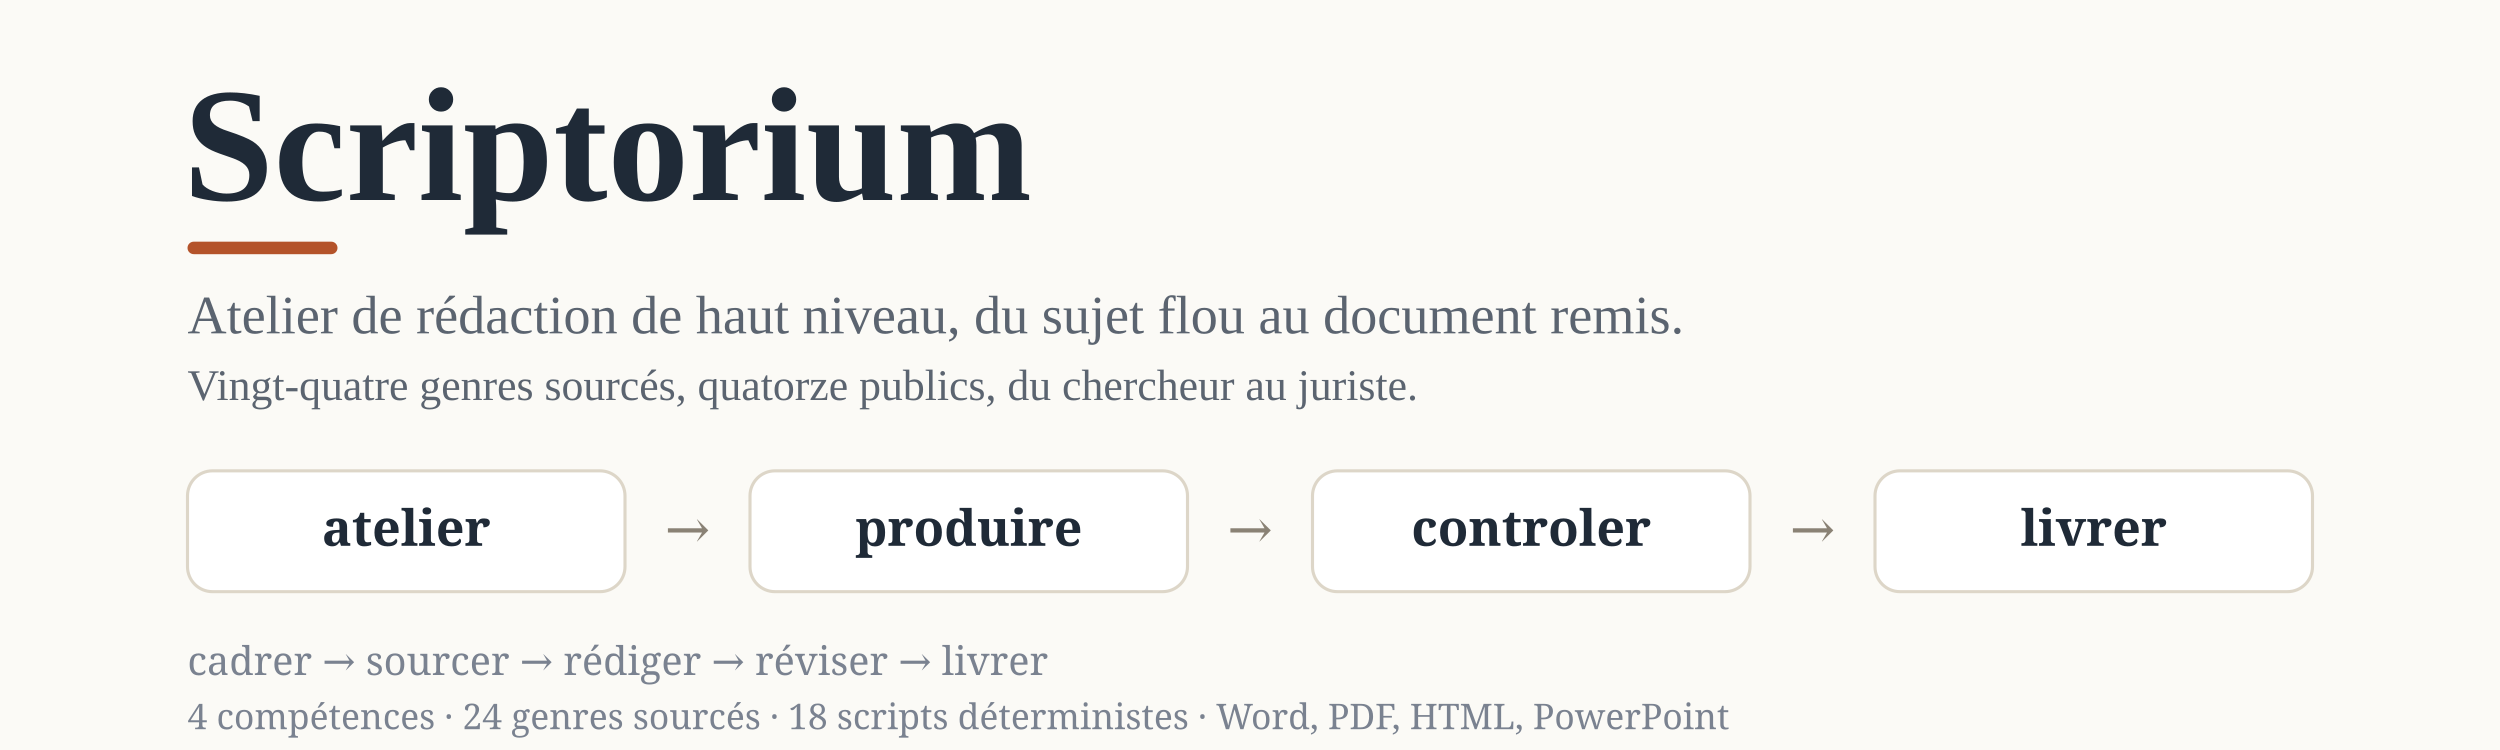
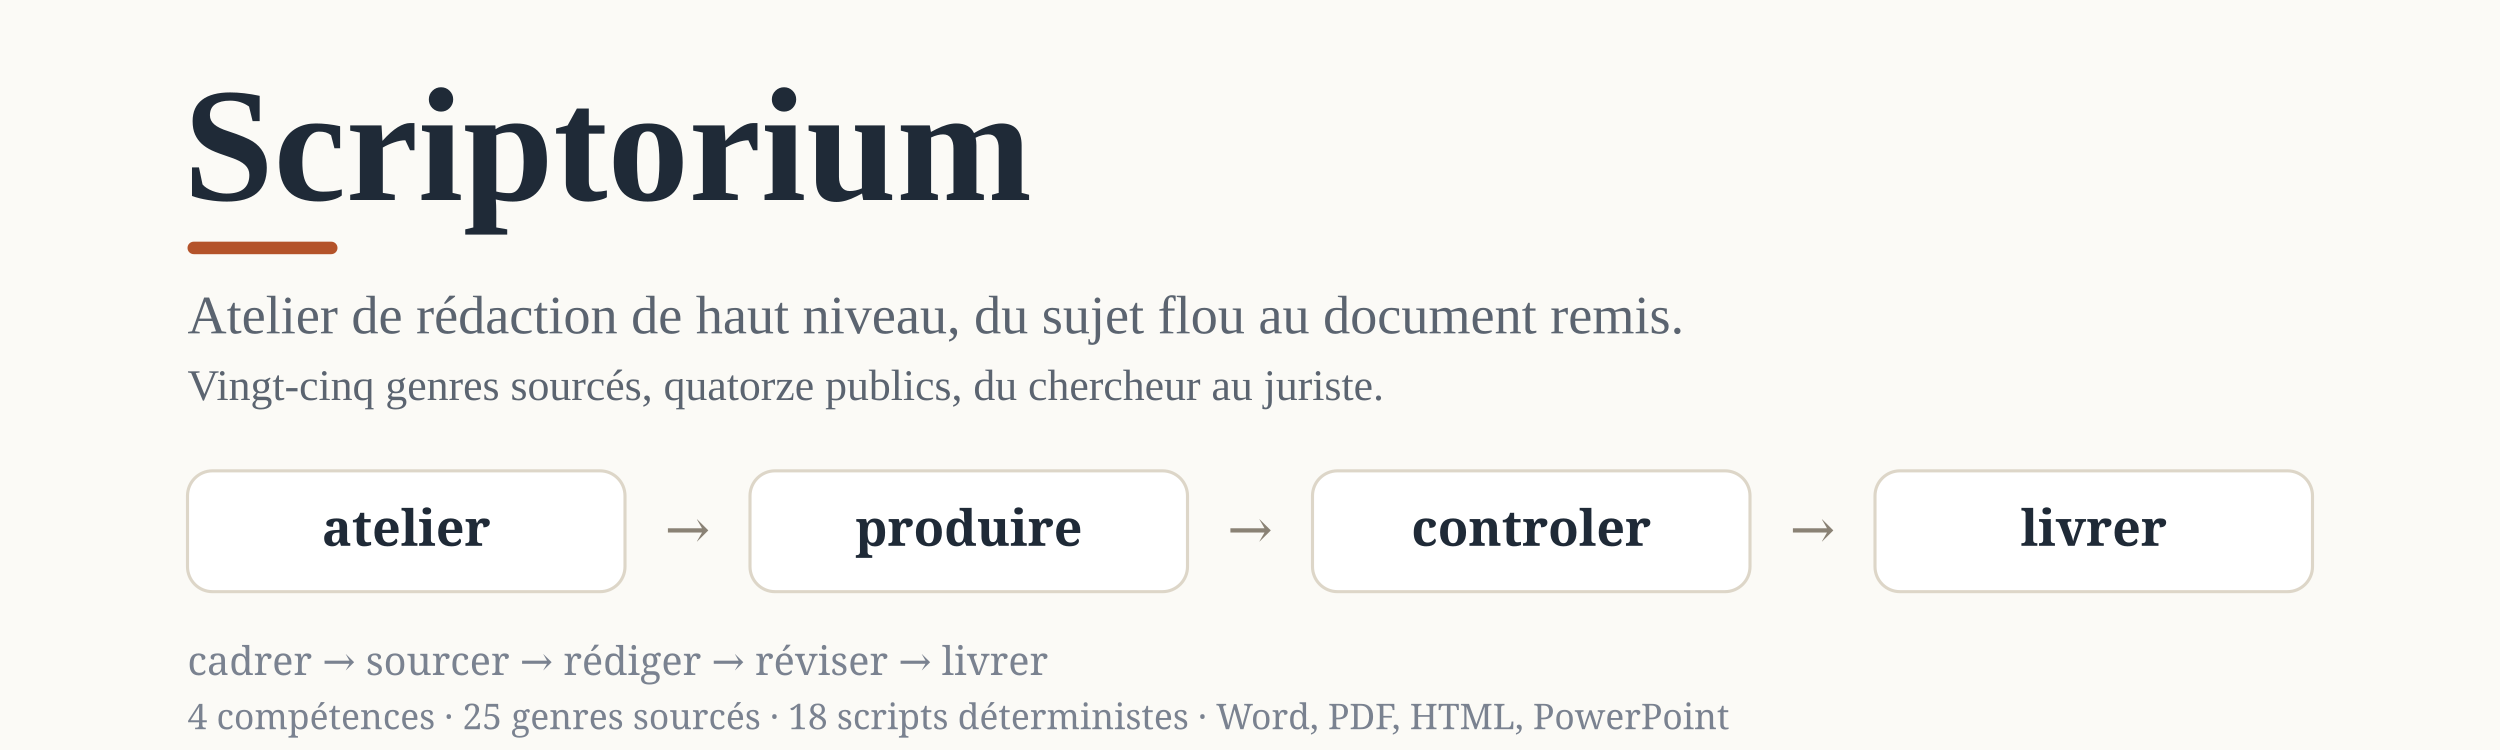
<svg xmlns="http://www.w3.org/2000/svg" viewBox="0 0 1200 360" role="img" aria-label="Scriptorium, atelier de rédaction de haut niveau">
  <style>
    .bg{fill:#FBFAF6}
    .ink{fill:#1F2A37}
    .sub{fill:#5B6470}
    .accent{fill:#B4532A}
    .chip{fill:#FFFFFF;stroke:#DDD6C8;stroke-width:1.5}
    .chiptext{fill:#1F2A37}
    .flow{fill:#8A8275}
    .foot{fill:#7A8290}
    @media (prefers-color-scheme: dark){
      .bg{fill:#0D1117}
      .ink{fill:#E6EDF3}
      .sub{fill:#9FB0C0}
      .accent{fill:#E2703A}
      .chip{fill:#161B22;stroke:#30363D}
      .chiptext{fill:#E6EDF3}
      .flow{fill:#8B98A6}
      .foot{fill:#7D8A99}
    }
  </style>
  <rect class="bg" x="0" y="0" width="1200" height="360" />
  <text class="ink" x="88" y="96" font-family="Georgia, 'Times New Roman', serif" font-size="78" font-weight="700">Scriptorium</text>
  <rect class="accent" x="90" y="116" width="72" height="6" rx="3" />
  <text class="sub" x="90" y="160" font-family="Georgia, 'Times New Roman', serif" font-size="26">Atelier de rédaction de haut niveau, du sujet flou au document remis.</text>
-   <text class="sub" x="90" y="192" font-family="Georgia, 'Times New Roman', serif" font-size="21">Vingt-quatre genres sourcés, quatorze publics, du chercheur au juriste.</text>
+   <text class="sub" x="90" y="192" font-family="Georgia, 'Times New Roman', serif" font-size="21">Vingt-cinq genres sourcés, quatorze publics, du chercheur au juriste.</text>
  <g>
    <rect class="chip" x="90" y="226" width="210" height="58" rx="12" />
    <text class="chiptext" x="195" y="262" text-anchor="middle" font-family="Georgia, serif" font-size="24" font-weight="700">atelier</text>
    <rect class="chip" x="360" y="226" width="210" height="58" rx="12" />
    <text class="chiptext" x="465" y="262" text-anchor="middle" font-family="Georgia, serif" font-size="24" font-weight="700">produire</text>
    <rect class="chip" x="630" y="226" width="210" height="58" rx="12" />
    <text class="chiptext" x="735" y="262" text-anchor="middle" font-family="Georgia, serif" font-size="24" font-weight="700">controler</text>
    <rect class="chip" x="900" y="226" width="210" height="58" rx="12" />
    <text class="chiptext" x="1005" y="262" text-anchor="middle" font-family="Georgia, serif" font-size="24" font-weight="700">livrer</text>
    <text class="flow" x="330" y="263" text-anchor="middle" font-family="Georgia, serif" font-size="26">→</text>
    <text class="flow" x="600" y="263" text-anchor="middle" font-family="Georgia, serif" font-size="26">→</text>
    <text class="flow" x="870" y="263" text-anchor="middle" font-family="Georgia, serif" font-size="26">→</text>
  </g>
  <text class="foot" x="90" y="324" font-family="Georgia, serif" font-size="19">cadrer → sourcer → rédiger → réviser → livrer</text>
-   <text class="foot" x="90" y="350" font-family="Georgia, serif" font-size="17">4 compétences · 24 genres sourcés · 18 scripts déterministes · Word, PDF, HTML, PowerPoint</text>
+   <text class="foot" x="90" y="350" font-family="Georgia, serif" font-size="17">4 compétences · 25 genres sourcés · 18 scripts déterministes · Word, PDF, HTML, PowerPoint</text>
</svg>
